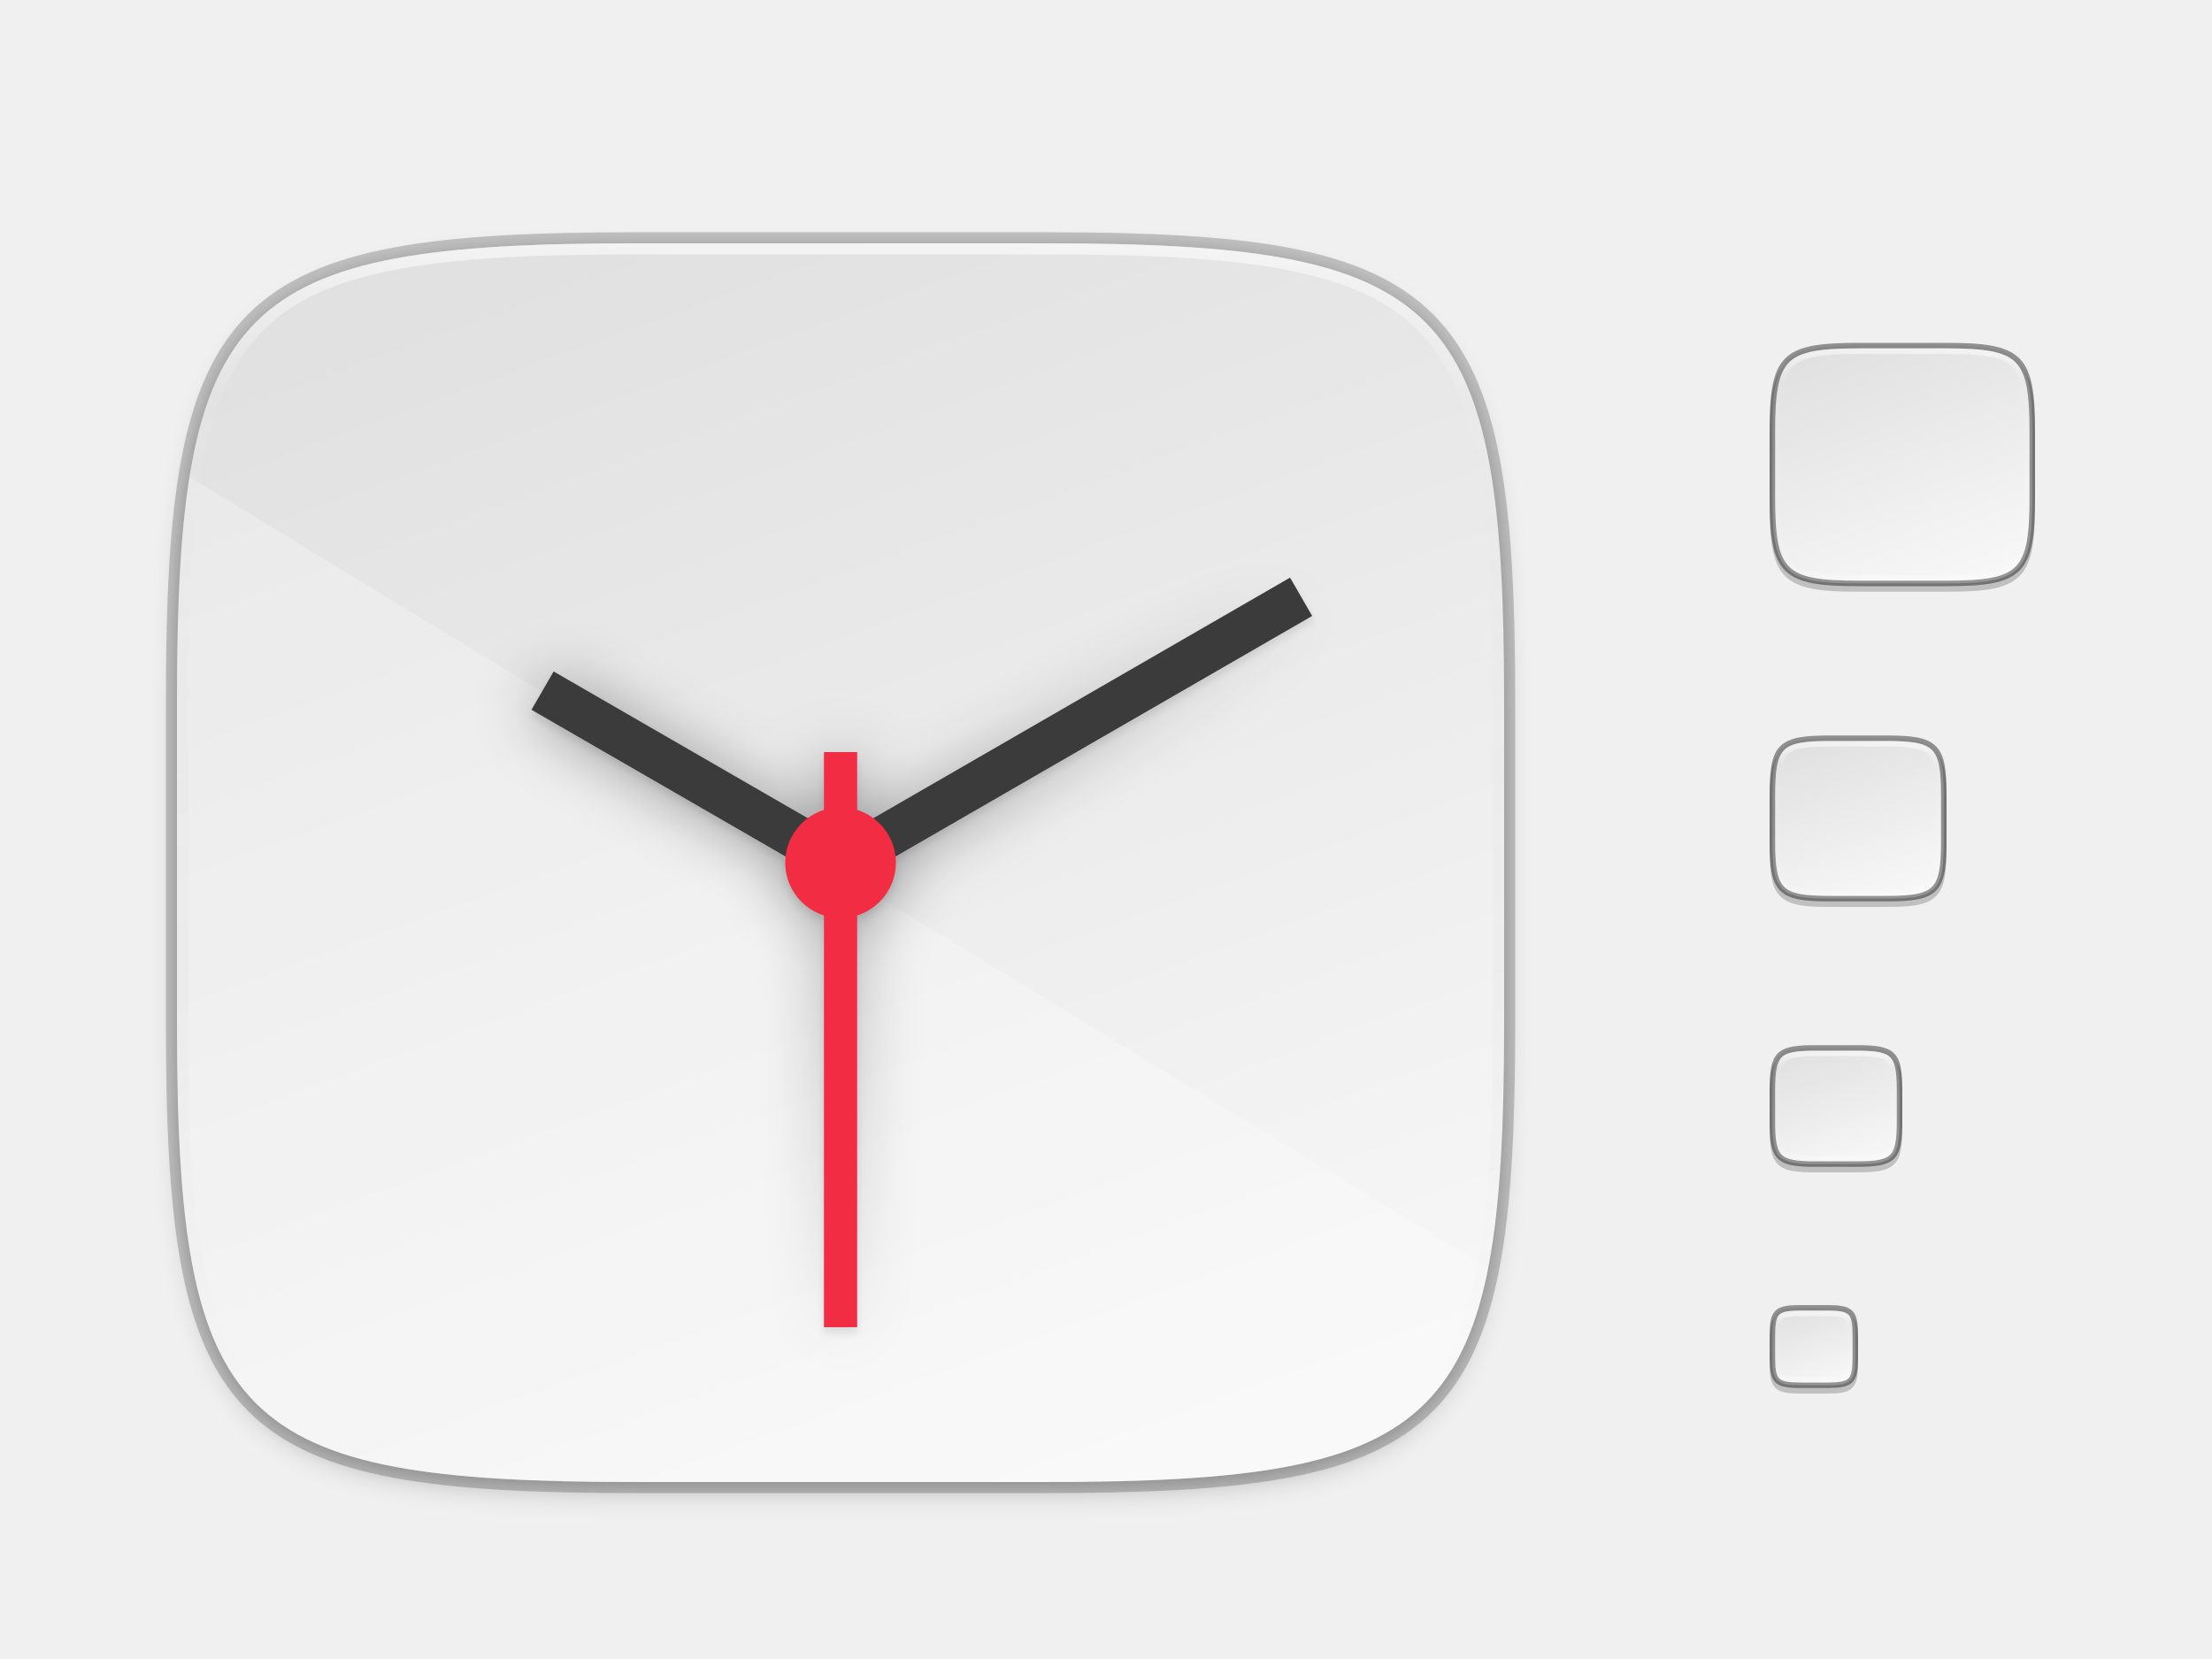
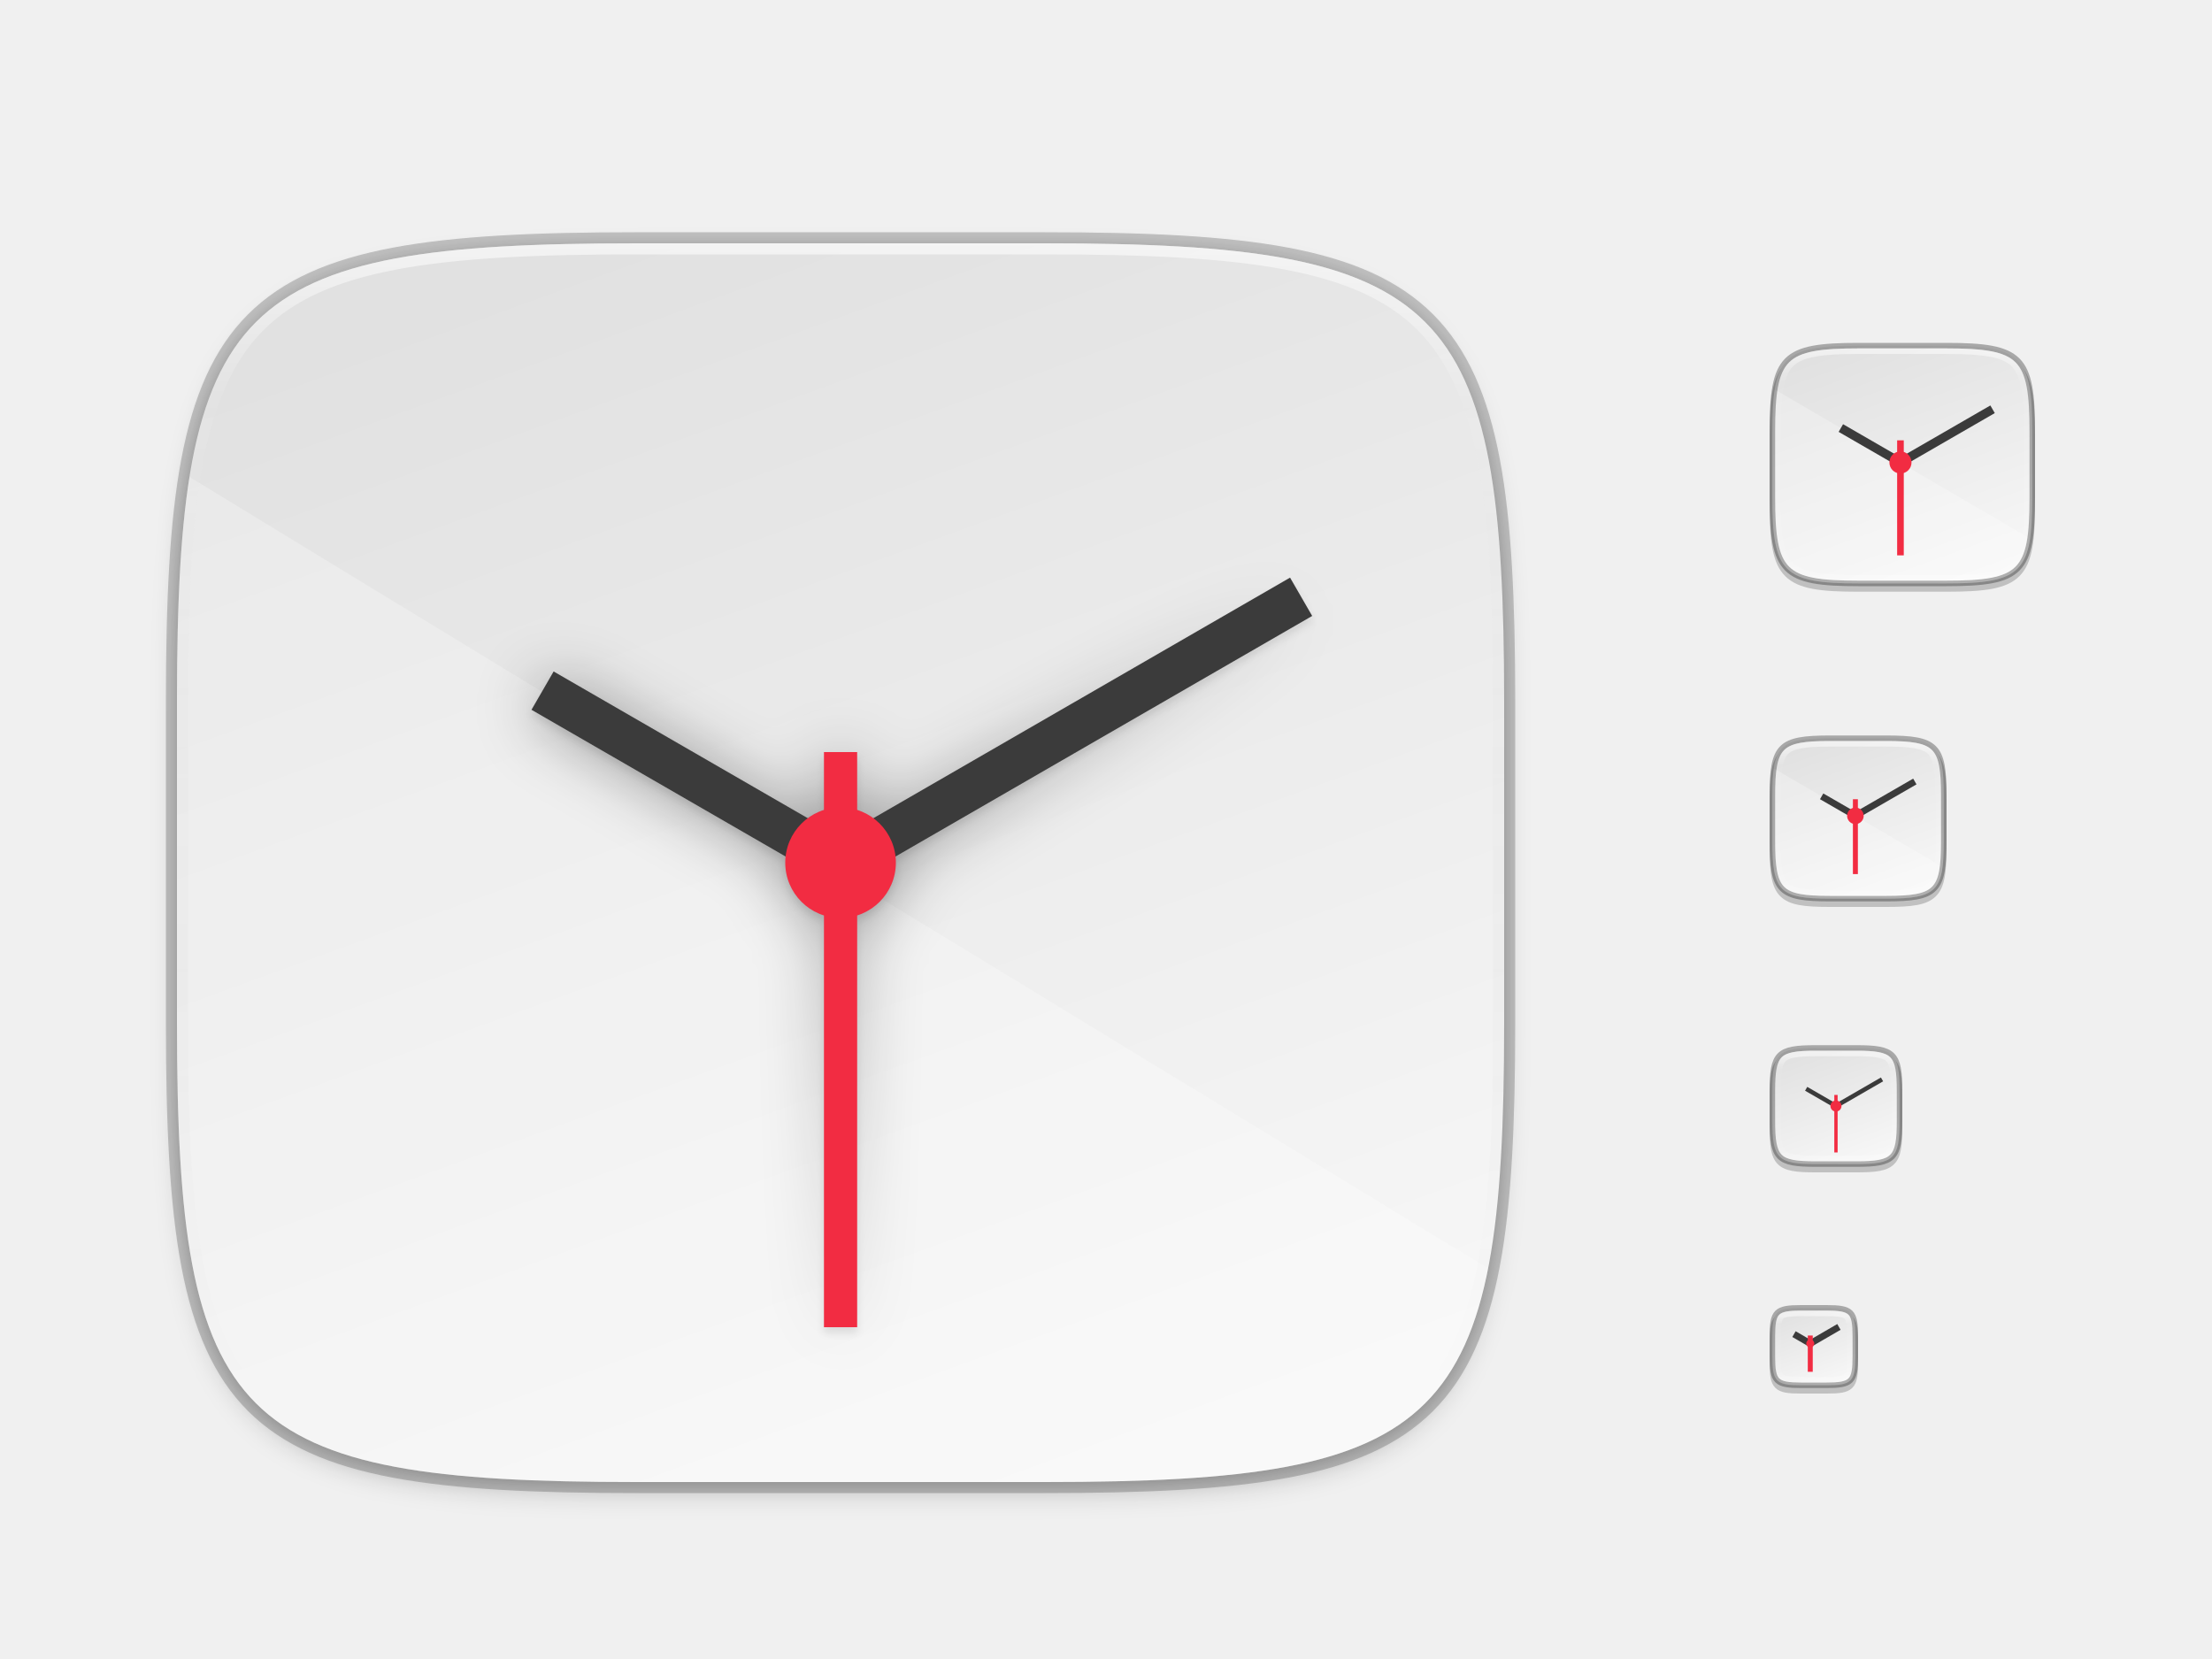
<svg xmlns="http://www.w3.org/2000/svg" xmlns:xlink="http://www.w3.org/1999/xlink" width="400" height="300" id="svg11300" version="1.0" style="display:inline;enable-background:new">
  <defs id="defs3">
    <linearGradient id="linearGradient927">
      <stop style="stop-color:#ffffff;stop-opacity:1;" offset="0" id="stop923" />
      <stop id="stop933" offset="0.125" style="stop-color:#ffffff;stop-opacity:0.098" />
      <stop id="stop931" offset="0.925" style="stop-color:#ffffff;stop-opacity:0.098" />
      <stop style="stop-color:#ffffff;stop-opacity:0.498" offset="1" id="stop925" />
    </linearGradient>
    <clipPath clipPathUnits="userSpaceOnUse" id="clipPath9430">
      <path id="path9432" d="m 166.062,-196 h 179.875 C 491.235,-196 512,-175.287 512,-30.125 v 148.25 C 512,263.286 491.235,284 345.938,284 H 166.062 C 20.765,284 0,263.286 0,118.125 V -30.125 C 0,-175.287 20.765,-196 166.062,-196 Z" style="color:#000000;display:inline;overflow:visible;visibility:visible;fill:#ffffff;fill-opacity:1;fill-rule:nonzero;stroke:none;stroke-width:1;marker:none;enable-background:new" />
    </clipPath>
    <linearGradient xlink:href="#linearGradient927" id="linearGradient929" x1="168" y1="239" x2="168" y2="279" gradientUnits="userSpaceOnUse" gradientTransform="matrix(-1,0,0,1,512,-175)" />
    <linearGradient xlink:href="#linearGradient927" id="linearGradient965" x1="112" y1="255" x2="112" y2="281" gradientUnits="userSpaceOnUse" gradientTransform="matrix(-1,0,0,1,448,-120)" />
    <linearGradient xlink:href="#linearGradient927" id="linearGradient1006" x1="64" y1="263" x2="64" y2="281" gradientUnits="userSpaceOnUse" gradientTransform="matrix(-1,0,0,1,396,-72)" />
    <linearGradient xlink:href="#linearGradient927" id="linearGradient1045" x1="760" y1="254" x2="760" y2="265" gradientUnits="userSpaceOnUse" gradientTransform="translate(-432,-16)" />
    <clipPath clipPathUnits="userSpaceOnUse" id="clipPath1082">
      <path id="path1084" d="M 361.938,-212 C 507.235,-212 528,-191.287 528,-46.125 V 70.125 C 528,215.286 507.235,236 361.938,236 H 214.062 C 68.765,236 48,215.286 48,70.125 V -46.125 C 48,-191.287 68.765,-212 214.062,-212 Z" style="display:inline;opacity:1;fill:#8c59d9;fill-opacity:1;stroke:none;stroke-width:2;stroke-linecap:round;stroke-linejoin:round;stroke-miterlimit:4;stroke-dasharray:none;stroke-dashoffset:0;stroke-opacity:1;enable-background:new" />
    </clipPath>
    <filter style="color-interpolation-filters:sRGB" id="filter4569" x="-0.012" width="1.023" y="-0.012" height="1.025">
      <feGaussianBlur stdDeviation="1.16" id="feGaussianBlur4571" />
    </filter>
    <linearGradient id="linearGradient4239">
      <stop id="stop4241" offset="0" style="stop-color:#e1e1e1;stop-opacity:1" />
      <stop id="stop4243" offset="1" style="stop-color:#f7f7f7;stop-opacity:1" />
    </linearGradient>
    <filter style="color-interpolation-filters:sRGB" id="filter4278" x="-0.012" width="1.024" y="-0.012" height="1.024">
      <feGaussianBlur stdDeviation="1.384" id="feGaussianBlur4280" />
    </filter>
    <linearGradient xlink:href="#linearGradient4292" id="linearGradient4290" x1="226.84" y1="429.516" x2="406.448" y2="146.703" gradientUnits="userSpaceOnUse" />
    <linearGradient id="linearGradient4292">
      <stop id="stop4294" offset="0" style="stop-color:#000000;stop-opacity:0" />
      <stop style="stop-color:#000000;stop-opacity:1" offset="0.496" id="stop4296" />
      <stop id="stop4298" offset="1" style="stop-color:#000000;stop-opacity:0" />
    </linearGradient>
    <filter style="color-interpolation-filters:sRGB" id="filter4300" x="-0.094" width="1.188" y="-0.098" height="1.196">
      <feGaussianBlur stdDeviation="11.069" id="feGaussianBlur4302" />
    </filter>
    <linearGradient xlink:href="#linearGradient4239" id="linearGradient938" x1="32" y1="156" x2="272" y2="156" gradientUnits="userSpaceOnUse" gradientTransform="rotate(70,152,156)" />
    <linearGradient xlink:href="#linearGradient4239" id="linearGradient940" x1="320.5" y1="84" x2="367.5" y2="84" gradientUnits="userSpaceOnUse" gradientTransform="rotate(70,344,84)" />
    <linearGradient xlink:href="#linearGradient4239" id="linearGradient942" x1="320.5" y1="148" x2="351.5" y2="148" gradientUnits="userSpaceOnUse" gradientTransform="rotate(70,336,148)" />
    <linearGradient xlink:href="#linearGradient4239" id="linearGradient944" x1="320.5" y1="243.5" x2="335.5" y2="243.5" gradientUnits="userSpaceOnUse" gradientTransform="rotate(70,328,243.5)" />
    <linearGradient xlink:href="#linearGradient4239" id="linearGradient946" x1="320.5" y1="200" x2="343.5" y2="200" gradientUnits="userSpaceOnUse" gradientTransform="rotate(70,332,200.0001)" />
    <linearGradient gradientTransform="translate(-2e-6,-2e-6)" xlink:href="#linearGradient1013" id="linearGradient1108" x1="296" y1="-212" x2="296" y2="202.4" gradientUnits="userSpaceOnUse" />
    <linearGradient id="linearGradient1013">
      <stop id="stop1005" offset="0" style="stop-color:#ffffff;stop-opacity:1;" />
      <stop style="stop-color:#ffffff;stop-opacity:0.098" offset="0.135" id="stop1007" />
      <stop style="stop-color:#000000;stop-opacity:0" offset="1" id="stop1009" />
    </linearGradient>
    <clipPath clipPathUnits="userSpaceOnUse" id="clipPath1082-3">
      <path id="path1084-6" d="M 361.938,-212 C 507.235,-212 528,-191.287 528,-46.125 V 70.125 C 528,215.286 507.235,236 361.938,236 H 214.062 C 68.765,236 48,215.286 48,70.125 V -46.125 C 48,-191.287 68.765,-212 214.062,-212 Z" style="display:inline;opacity:1;fill:#8c59d9;fill-opacity:1;stroke:none;stroke-width:2;stroke-linecap:round;stroke-linejoin:round;stroke-miterlimit:4;stroke-dasharray:none;stroke-dashoffset:0;stroke-opacity:1;enable-background:new" />
    </clipPath>
    <filter style="color-interpolation-filters:sRGB" id="filter920" x="-0.023" width="1.046" y="-0.025" height="1.05">
      <feGaussianBlur stdDeviation="2.32" id="feGaussianBlur922" />
    </filter>
  </defs>
  <g style="display:inline" id="layer1">
    <g style="display:none" id="layer7">
      <text y="-8.255" xml:space="preserve" x="19.007" style="font-style:normal;font-variant:normal;font-weight:normal;font-stretch:normal;line-height:0%;font-family:'DejaVu Sans';-inkscape-font-specification:'DejaVu Sans';display:inline;fill:#000000;fill-opacity:1;stroke:none;enable-background:new" id="context">
        <tspan style="font-style:normal;font-variant:normal;font-weight:normal;font-stretch:normal;font-size:18px;line-height:1.25;font-family:'DejaVu Sans';-inkscape-font-specification:'DejaVu Sans'" y="-8.255" x="19.007" id="tspan3933">categories</tspan>
      </text>
      <text y="-8.255" xml:space="preserve" x="146.488" style="font-style:normal;font-variant:normal;font-weight:bold;font-stretch:normal;line-height:0%;font-family:'DejaVu Sans';-inkscape-font-specification:'DejaVu Sans Bold';text-align:start;writing-mode:lr-tb;text-anchor:start;display:inline;fill:#000000;fill-opacity:1;stroke:none;enable-background:new" id="icon-name">
        <tspan style="font-style:normal;font-variant:normal;font-weight:bold;font-stretch:normal;font-size:18px;line-height:1.25;font-family:'DejaVu Sans';-inkscape-font-specification:'DejaVu Sans Bold'" y="-8.255" x="146.488" id="tspan3937">preferences-system-time</tspan>
      </text>
      <rect style="display:inline;overflow:visible;visibility:visible;fill:#cdcdcd;fill-opacity:1;fill-rule:nonzero;stroke:none;stroke-width:2;marker:none;enable-background:accumulate" id="rect16x16" width="16" height="16" x="320" y="236" />
      <rect style="display:inline;overflow:visible;visibility:visible;fill:#cdcdcd;fill-opacity:1;fill-rule:nonzero;stroke:none;stroke-width:2;marker:none;enable-background:accumulate" id="rect24x24" width="24" height="24" x="320" y="188" />
      <rect style="display:inline;overflow:visible;visibility:visible;fill:#cdcdcd;fill-opacity:1;fill-rule:nonzero;stroke:none;stroke-width:2;marker:none;enable-background:accumulate" id="rect32x32" width="32" height="32" x="320" y="132" />
      <rect y="60" x="320" height="48" width="48" id="rect48x48" style="display:inline;overflow:visible;visibility:visible;fill:#cdcdcd;fill-opacity:1;fill-rule:nonzero;stroke:none;stroke-width:2;marker:none;enable-background:accumulate" />
      <rect style="display:inline;overflow:visible;visibility:visible;fill:#cdcdcd;fill-opacity:1;fill-rule:nonzero;stroke:none;stroke-width:2;marker:none;enable-background:accumulate" id="rect3951" width="256" height="256" x="24" y="28" />
    </g>
    <g id="layer4" style="display:inline">
      <path id="path4558" d="m 188.969,44 c 72.649,0 83.031,10.357 83.031,82.938 v 58.125 c 0,72.581 -10.383,82.938 -83.031,82.938 h -73.938 C 42.383,268 32,257.643 32,185.062 v -58.125 c 0,-72.581 10.383,-82.938 83.031,-82.938 z" style="display:inline;opacity:0.2;fill:#000000;fill-opacity:1;stroke:#000000;stroke-width:4;stroke-linecap:round;stroke-linejoin:round;stroke-miterlimit:4;stroke-dasharray:none;stroke-dashoffset:0;stroke-opacity:1;enable-background:new" />
      <path style="color:#000000;font-style:normal;font-variant:normal;font-weight:normal;font-stretch:normal;font-size:medium;line-height:normal;font-family:sans-serif;font-variant-ligatures:normal;font-variant-position:normal;font-variant-caps:normal;font-variant-numeric:normal;font-variant-alternates:normal;font-feature-settings:normal;text-indent:0;text-align:start;text-decoration:none;text-decoration-line:none;text-decoration-style:solid;text-decoration-color:#000000;letter-spacing:normal;word-spacing:normal;text-transform:none;writing-mode:lr-tb;direction:ltr;text-orientation:mixed;dominant-baseline:auto;baseline-shift:baseline;text-anchor:start;white-space:normal;shape-padding:0;clip-rule:nonzero;display:inline;overflow:visible;visibility:visible;opacity:0.2;isolation:auto;mix-blend-mode:normal;color-interpolation:sRGB;color-interpolation-filters:linearRGB;solid-color:#000000;solid-opacity:1;vector-effect:none;fill:#000000;fill-opacity:1;fill-rule:nonzero;stroke:none;stroke-width:1;stroke-linecap:round;stroke-linejoin:round;stroke-miterlimit:4;stroke-dasharray:none;stroke-dashoffset:0;stroke-opacity:1;color-rendering:auto;image-rendering:auto;shape-rendering:auto;text-rendering:auto;enable-background:accumulate" d="m 351.932,63 c 6.835,0 10.873,0.449 13.246,2.818 C 367.551,68.188 368,72.222 368,79.051 v 11.898 c 0,6.828 -0.449,10.863 -2.822,13.232 C 362.805,106.551 358.766,107 351.932,107 h -15.863 c -6.835,0 -10.873,-0.449 -13.246,-2.818 C 320.449,101.812 320,97.777 320,90.949 V 79.051 c 0,-6.828 0.449,-10.863 2.822,-13.232 C 325.195,63.449 329.234,63 336.068,63 Z" id="path907" />
      <path style="color:#000000;font-style:normal;font-variant:normal;font-weight:normal;font-stretch:normal;font-size:medium;line-height:normal;font-family:sans-serif;font-variant-ligatures:normal;font-variant-position:normal;font-variant-caps:normal;font-variant-numeric:normal;font-variant-alternates:normal;font-feature-settings:normal;text-indent:0;text-align:start;text-decoration:none;text-decoration-line:none;text-decoration-style:solid;text-decoration-color:#000000;letter-spacing:normal;word-spacing:normal;text-transform:none;writing-mode:lr-tb;direction:ltr;text-orientation:mixed;dominant-baseline:auto;baseline-shift:baseline;text-anchor:start;white-space:normal;shape-padding:0;clip-rule:nonzero;display:inline;overflow:visible;visibility:visible;opacity:0.2;isolation:auto;mix-blend-mode:normal;color-interpolation:sRGB;color-interpolation-filters:linearRGB;solid-color:#000000;solid-opacity:1;vector-effect:none;fill:#000000;fill-opacity:1;fill-rule:nonzero;stroke:none;stroke-width:1;stroke-linecap:round;stroke-linejoin:round;stroke-miterlimit:4;stroke-dasharray:none;stroke-dashoffset:0;stroke-opacity:1;color-rendering:auto;image-rendering:auto;shape-rendering:auto;text-rendering:auto;enable-background:new" d="m 341.121,134 c 4.564,0 7.304,0.287 8.947,1.928 1.643,1.641 1.932,4.379 1.932,8.939 v 8.266 c 0,4.56 -0.289,7.299 -1.932,8.939 C 348.425,163.713 345.685,164 341.121,164 h -10.242 c -4.564,0 -7.304,-0.287 -8.947,-1.928 C 320.289,160.431 320,157.693 320,153.133 v -8.266 c 0,-4.56 0.289,-7.299 1.932,-8.939 C 323.575,134.287 326.315,134 330.879,134 Z" id="path1011" />
      <path style="color:#000000;font-style:normal;font-variant:normal;font-weight:normal;font-stretch:normal;font-size:medium;line-height:normal;font-family:sans-serif;font-variant-ligatures:normal;font-variant-position:normal;font-variant-caps:normal;font-variant-numeric:normal;font-variant-alternates:normal;font-feature-settings:normal;text-indent:0;text-align:start;text-decoration:none;text-decoration-line:none;text-decoration-style:solid;text-decoration-color:#000000;letter-spacing:normal;word-spacing:normal;text-transform:none;writing-mode:lr-tb;direction:ltr;text-orientation:mixed;dominant-baseline:auto;baseline-shift:baseline;text-anchor:start;white-space:normal;shape-padding:0;clip-rule:nonzero;display:inline;overflow:visible;visibility:visible;opacity:0.2;isolation:auto;mix-blend-mode:normal;color-interpolation:sRGB;color-interpolation-filters:linearRGB;solid-color:#000000;solid-opacity:1;vector-effect:none;fill:#000000;fill-opacity:1;fill-rule:nonzero;stroke:none;stroke-width:1;stroke-linecap:round;stroke-linejoin:round;stroke-miterlimit:4;stroke-dasharray:none;stroke-dashoffset:0;stroke-opacity:1;color-rendering:auto;image-rendering:auto;shape-rendering:auto;text-rendering:auto;enable-background:new" d="m 335.715,190 c 3.429,1e-5 5.523,0.206 6.801,1.482 1.278,1.277 1.484,3.367 1.484,6.793 v 5.449 c 0,3.426 -0.206,5.516 -1.484,6.793 C 341.237,211.794 339.144,212 335.715,212 h -7.43 c -3.429,0 -5.523,-0.206 -6.801,-1.482 C 320.206,209.241 320,207.151 320,203.725 v -5.449 c 0,-3.426 0.206,-5.516 1.484,-6.793 1.278,-1.277 3.372,-1.482 6.801,-1.482 z" id="path1013" />
      <path style="color:#000000;font-style:normal;font-variant:normal;font-weight:normal;font-stretch:normal;font-size:medium;line-height:normal;font-family:sans-serif;font-variant-ligatures:normal;font-variant-position:normal;font-variant-caps:normal;font-variant-numeric:normal;font-variant-alternates:normal;font-feature-settings:normal;text-indent:0;text-align:start;text-decoration:none;text-decoration-line:none;text-decoration-style:solid;text-decoration-color:#000000;letter-spacing:normal;word-spacing:normal;text-transform:none;writing-mode:lr-tb;direction:ltr;text-orientation:mixed;dominant-baseline:auto;baseline-shift:baseline;text-anchor:start;white-space:normal;shape-padding:0;clip-rule:nonzero;display:inline;overflow:visible;visibility:visible;opacity:0.2;isolation:auto;mix-blend-mode:normal;color-interpolation:sRGB;color-interpolation-filters:linearRGB;solid-color:#000000;solid-opacity:1;vector-effect:none;fill:#000000;fill-opacity:1;fill-rule:nonzero;stroke:none;stroke-width:1;stroke-linecap:round;stroke-linejoin:round;stroke-miterlimit:4;stroke-dasharray:none;stroke-dashoffset:0;stroke-opacity:1;color-rendering:auto;image-rendering:auto;shape-rendering:auto;text-rendering:auto;enable-background:new" d="m 325.689,237 c -2.294,0 -3.737,0.125 -4.65,1.037 C 320.126,238.949 320,240.392 320,242.684 v 3.633 c 0,2.292 0.126,3.734 1.039,4.646 0.913,0.912 2.356,1.037 4.65,1.037 h 4.621 c 2.294,0 3.737,-0.125 4.65,-1.037 0.913,-0.912 1.039,-2.354 1.039,-4.646 v -3.633 c 0,-2.292 -0.126,-3.734 -1.039,-4.646 C 334.048,237.125 332.605,237 330.311,237 Z" id="path1050" />
      <path id="path4567" d="m 188.969,44 c 72.649,0 83.031,10.357 83.031,82.938 v 58.125 c 0,72.581 -10.383,82.938 -83.031,82.938 h -73.938 C 42.383,268 32,257.643 32,185.062 v -58.125 c 0,-72.581 10.383,-82.938 83.031,-82.938 z" style="display:inline;opacity:0.1;fill:#000000;fill-opacity:1;stroke:none;stroke-width:2;stroke-linecap:round;stroke-linejoin:round;stroke-miterlimit:4;stroke-dasharray:none;stroke-dashoffset:0;stroke-opacity:1;filter:url(#filter4569);enable-background:new" />
-       <path style="display:inline;opacity:0.2;fill:#000000;fill-opacity:1;stroke:none;stroke-width:2;stroke-linecap:round;stroke-linejoin:round;stroke-miterlimit:4;stroke-dasharray:none;stroke-dashoffset:0;stroke-opacity:1;enable-background:new;filter:url(#filter920)" d="m 188.969,46 c 72.649,0 83.031,10.357 83.031,82.938 v 58.125 c 0,72.581 -10.383,82.938 -83.031,82.938 h -73.938 C 42.383,270 32,259.643 32,187.062 v -58.125 c 0,-72.581 10.383,-82.938 83.031,-82.938 z" id="path918" />
+       <path style="display:inline;opacity:0.2;fill:#000000;fill-opacity:1;stroke:none;stroke-width:2;stroke-linecap:round;stroke-linejoin:round;stroke-miterlimit:4;stroke-dasharray:none;stroke-dashoffset:0;stroke-opacity:1;filter:url(#filter920);enable-background:new" d="m 188.969,46 c 72.649,0 83.031,10.357 83.031,82.938 v 58.125 c 0,72.581 -10.383,82.938 -83.031,82.938 h -73.938 C 42.383,270 32,259.643 32,187.062 v -58.125 c 0,-72.581 10.383,-82.938 83.031,-82.938 z" id="path918" />
    </g>
    <g id="layer2" style="display:inline">
      <path style="opacity:1;fill:url(#linearGradient938);fill-opacity:1;stroke:none;stroke-width:2;stroke-linecap:round;stroke-linejoin:round;stroke-miterlimit:4;stroke-dasharray:none;stroke-dashoffset:0;stroke-opacity:1" d="m 188.969,44 c 72.649,4e-6 83.031,10.357 83.031,82.938 l 0,58.125 c 0,72.581 -10.383,82.937 -83.031,82.937 l -73.938,0 c -72.649,0 -83.031,-10.357 -83.031,-82.937 l 2e-6,-58.125 c 3e-6,-72.581 10.383,-82.937 83.031,-82.937 z" id="rect877" />
      <path id="path888" d="m 351.932,62.5 c 13.622,2e-6 15.568,1.942 15.568,15.551 l 0,11.898 C 367.5,103.558 365.553,105.5 351.932,105.5 l -15.863,0 c -13.622,0 -15.568,-1.942 -15.568,-15.551 l 0,-11.898 c 0,-13.609 1.947,-15.551 15.568,-15.551 z" style="opacity:1;fill:url(#linearGradient940);fill-opacity:1;stroke:none;stroke-width:2;stroke-linecap:round;stroke-linejoin:round;stroke-miterlimit:4;stroke-dasharray:none;stroke-dashoffset:0;stroke-opacity:1" />
      <path id="path942" d="m 341.121,133.5 c 9.081,-2e-5 10.379,1.295 10.379,10.367 l 0,8.266 c 0,9.073 -1.298,10.367 -10.379,10.367 l -10.242,-1e-5 c -9.081,0 -10.379,-1.295 -10.379,-10.367 l 2e-5,-8.266 c -1e-5,-9.073 1.298,-10.367 10.379,-10.367 z" style="opacity:1;fill:url(#linearGradient942);fill-opacity:1;stroke:none;stroke-width:2;stroke-linecap:round;stroke-linejoin:round;stroke-miterlimit:4;stroke-dasharray:none;stroke-dashoffset:0;stroke-opacity:1" />
      <path style="opacity:1;fill:url(#linearGradient944);fill-opacity:1;stroke:none;stroke-width:2;stroke-linecap:round;stroke-linejoin:round;stroke-miterlimit:4;stroke-dasharray:none;stroke-dashoffset:0;stroke-opacity:1" d="m 330.311,236.5 c 4.541,1e-5 5.189,0.647 5.189,5.184 l 0,3.633 c 0,4.536 -0.649,5.184 -5.189,5.184 l -4.621,-1e-5 c -4.541,0 -5.189,-0.647 -5.189,-5.184 l -2e-5,-3.633 c 0,-4.536 0.649,-5.184 5.189,-5.184 z" id="path946" />
      <path style="opacity:1;fill:url(#linearGradient946);fill-opacity:1;stroke:none;stroke-width:2;stroke-linecap:round;stroke-linejoin:round;stroke-miterlimit:4;stroke-dasharray:none;stroke-dashoffset:0;stroke-opacity:1" d="m 335.716,189.5 c 6.811,10e-6 7.784,0.971 7.784,7.775 l 0,5.449 c 0,6.804 -0.973,7.775 -7.784,7.775 l -7.432,1e-5 c -6.811,0 -7.784,-0.971 -7.784,-7.775 l 10e-6,-5.449 c -10e-6,-6.804 0.973,-7.775 7.784,-7.775 z" id="path948" />
      <path style="opacity:0.25;fill:#ffffff;fill-opacity:1;stroke:none;stroke-width:2;stroke-linecap:round;stroke-linejoin:round;stroke-miterlimit:4;stroke-dasharray:none;stroke-dashoffset:0;stroke-opacity:1" d="M 34.273 86.26 C 32.56 96.98 32 110.309 32 126.938 L 32 185.062 C 32 257.643 42.383 268 115.031 268 L 188.969 268 C 243.057 268 262.621 262.238 269.092 229.352 L 34.273 86.26 z " id="path958" />
+       <path style="opacity:0.25;fill:#ffffff;fill-opacity:1;stroke:none;stroke-width:2;stroke-linecap:round;stroke-linejoin:round;stroke-miterlimit:4;stroke-dasharray:none;stroke-dashoffset:0;stroke-opacity:1" d="M 320.936 70.436 C 320.613 72.447 320.5 74.93 320.5 78.051 L 320.5 89.949 C 320.5 103.558 322.447 105.5 336.068 105.5 L 351.932 105.5 C 362.532 105.5 366.049 104.297 367.094 97.361 L 320.936 70.436 z " id="path964" />
+       <path style="opacity:0.25;fill:#ffffff;fill-opacity:1;stroke:none;stroke-width:2;stroke-linecap:round;stroke-linejoin:round;stroke-miterlimit:4;stroke-dasharray:none;stroke-dashoffset:0;stroke-opacity:1" d="M 320.766 138.955 C 320.571 140.268 320.5 141.87 320.5 143.867 L 320.5 152.133 C 320.5 161.205 321.798 162.5 330.879 162.5 L 341.121 162.5 C 348.35 162.5 350.641 161.665 351.277 156.754 L 320.766 138.955 z " id="path975" />
    </g>
    <g id="layer6" style="display:inline">
-       <path style="display:inline;enable-background:accumulate;color:#000000;overflow:visible;visibility:visible;opacity:0.1;fill:#000000;fill-opacity:1;fill-rule:nonzero;stroke:none;stroke-width:1;marker:none;filter:url(#filter4278)" d="M 418.564,154.906 267.854,241.92 A 20,20 0 0 0 262,238.926 V 218 h -12 v 20.945 a 20,20 0 0 0 -5.854,2.975 l -91.924,-53.074 -8,13.857 91.912,53.066 A 20,20 0 0 0 236,258 20,20 0 0 0 250,277.074 V 426 h 12 V 277.055 A 20,20 0 0 0 276,258 a 20,20 0 0 0 -0.148,-2.223 l 150.713,-87.016 z" id="circle4261" transform="matrix(0.5,0,0,0.5,24,28)" />
-       <path id="path4282" d="M 418.564,154.906 267.854,241.92 A 20,20 0 0 0 262,238.926 V 218 h -12 v 20.945 a 20,20 0 0 0 -5.854,2.975 l -91.924,-53.074 -8,13.857 91.912,53.066 A 20,20 0 0 0 236,258 20,20 0 0 0 250,277.074 V 426 h 12 V 277.055 A 20,20 0 0 0 276,258 a 20,20 0 0 0 -0.148,-2.223 l 150.713,-87.016 z" style="display:inline;enable-background:accumulate;color:#000000;overflow:visible;visibility:visible;opacity:0.4;fill:url(#linearGradient4290);fill-opacity:1;fill-rule:nonzero;stroke:none;stroke-width:1;marker:none;filter:url(#filter4300)" transform="matrix(0.5,0,0,0.5,24,28)" />
-       <circle r="3.146" cy="156.318" cx="152" id="circle4527" style="display:inline;enable-background:accumulate;color:#000000;overflow:visible;visibility:visible;fill:#cccccc;fill-opacity:1;fill-rule:nonzero;stroke:none;stroke-width:0.5;marker:none" />
-       <path style="color:#000000;display:inline;overflow:visible;visibility:visible;opacity:1;fill:none;fill-opacity:1;fill-rule:nonzero;stroke:#3b3b3b;stroke-width:8;stroke-linecap:butt;stroke-linejoin:miter;stroke-miterlimit:4;stroke-dasharray:none;stroke-dashoffset:0;stroke-opacity:1;marker:none;enable-background:accumulate" d="M 98.111,124.887 152,156 235.283,107.917" id="path4219" />
-       <circle style="display:inline;enable-background:accumulate;color:#000000;overflow:visible;visibility:visible;opacity:1;fill:#f22c42;fill-opacity:1;fill-rule:nonzero;stroke:none;stroke-width:8;stroke-linecap:butt;stroke-linejoin:miter;stroke-miterlimit:4;stroke-dasharray:none;stroke-dashoffset:0;stroke-opacity:1;marker:none" id="path4221" cx="152" cy="156" r="10" />
-       <path style="display:inline;enable-background:accumulate;color:#000000;overflow:visible;visibility:visible;opacity:1;fill:none;fill-opacity:1;fill-rule:nonzero;stroke:#f22c42;stroke-width:6;stroke-linecap:butt;stroke-linejoin:miter;stroke-miterlimit:4;stroke-dasharray:none;stroke-dashoffset:0;stroke-opacity:1;marker:none" d="M 152,136 V 240" id="path4223" />
+       <g id="g905">
+         <path transform="matrix(0.5,0,0,0.5,24,28)" id="circle4261" d="M 418.564,154.906 267.854,241.92 A 20,20 0 0 0 262,238.926 V 218 h -12 v 20.945 a 20,20 0 0 0 -5.854,2.975 l -91.924,-53.074 -8,13.857 91.912,53.066 A 20,20 0 0 0 236,258 20,20 0 0 0 250,277.074 V 426 h 12 V 277.055 A 20,20 0 0 0 276,258 a 20,20 0 0 0 -0.148,-2.223 l 150.713,-87.016 z" style="display:inline;enable-background:accumulate;color:#000000;overflow:visible;visibility:visible;opacity:0.1;fill:#000000;fill-opacity:1;fill-rule:nonzero;stroke:none;stroke-width:1;marker:none;filter:url(#filter4278)" />
+         <path transform="matrix(0.5,0,0,0.5,24,28)" style="display:inline;enable-background:accumulate;color:#000000;overflow:visible;visibility:visible;opacity:0.4;fill:url(#linearGradient4290);fill-opacity:1;fill-rule:nonzero;stroke:none;stroke-width:1;marker:none;filter:url(#filter4300)" d="M 418.564,154.906 267.854,241.92 A 20,20 0 0 0 262,238.926 V 218 h -12 v 20.945 a 20,20 0 0 0 -5.854,2.975 l -91.924,-53.074 -8,13.857 91.912,53.066 A 20,20 0 0 0 236,258 20,20 0 0 0 250,277.074 V 426 h 12 V 277.055 A 20,20 0 0 0 276,258 a 20,20 0 0 0 -0.148,-2.223 l 150.713,-87.016 z" id="path4282" />
+         <circle style="display:inline;enable-background:accumulate;color:#000000;overflow:visible;visibility:visible;fill:#cccccc;fill-opacity:1;fill-rule:nonzero;stroke:none;stroke-width:0.5;marker:none" id="circle4527" cx="152" cy="156.318" r="3.146" />
+         <path id="path4219" d="M 98.111,124.887 152,156 235.283,107.917" style="color:#000000;display:inline;overflow:visible;visibility:visible;opacity:1;fill:none;fill-opacity:1;fill-rule:nonzero;stroke:#3b3b3b;stroke-width:8;stroke-linecap:butt;stroke-linejoin:miter;stroke-miterlimit:4;stroke-dasharray:none;stroke-dashoffset:0;stroke-opacity:1;marker:none;enable-background:accumulate" />
+         <circle r="10" cy="156" cx="152" id="path4221" style="display:inline;enable-background:accumulate;color:#000000;overflow:visible;visibility:visible;opacity:1;fill:#f22c42;fill-opacity:1;fill-rule:nonzero;stroke:none;stroke-width:8;stroke-linecap:butt;stroke-linejoin:miter;stroke-miterlimit:4;stroke-dasharray:none;stroke-dashoffset:0;stroke-opacity:1;marker:none" />
+         <path id="path4223" d="M 152,136 V 240" style="display:inline;enable-background:accumulate;color:#000000;overflow:visible;visibility:visible;opacity:1;fill:none;fill-opacity:1;fill-rule:nonzero;stroke:#f22c42;stroke-width:6;stroke-linecap:butt;stroke-linejoin:miter;stroke-miterlimit:4;stroke-dasharray:none;stroke-dashoffset:0;stroke-opacity:1;marker:none" />
+       </g>
+       <g id="g936" transform="translate(1)">
+         <path style="color:#000000;display:inline;overflow:visible;visibility:visible;opacity:1;fill:none;fill-opacity:1;fill-rule:nonzero;stroke:#3b3b3b;stroke-width:1.6;stroke-linecap:butt;stroke-linejoin:miter;stroke-miterlimit:4;stroke-dasharray:none;stroke-dashoffset:0;stroke-opacity:1;marker:none;enable-background:accumulate" d="m 331.885,77.403 10.778,6.223 16.657,-9.617" id="path914" />
+         <circle style="color:#000000;display:inline;overflow:visible;visibility:visible;opacity:1;fill:#f22c42;fill-opacity:1;fill-rule:nonzero;stroke:none;stroke-width:1.6;stroke-linecap:butt;stroke-linejoin:miter;stroke-miterlimit:4;stroke-dasharray:none;stroke-dashoffset:0;stroke-opacity:1;marker:none;enable-background:accumulate" id="circle916" cx="342.663" cy="83.626" r="2" />
+         <path style="color:#000000;display:inline;overflow:visible;visibility:visible;opacity:1;fill:none;fill-opacity:1;fill-rule:nonzero;stroke:#f22c42;stroke-width:1.2;stroke-linecap:butt;stroke-linejoin:miter;stroke-miterlimit:4;stroke-dasharray:none;stroke-dashoffset:0;stroke-opacity:1;marker:none;enable-background:accumulate" d="m 342.663,79.626 v 20.8" id="path919" />
+       </g>
+       <g id="g945" transform="matrix(0.5,0,0,0.5,160.6685,158.187)">
+         <path id="path938" d="m 331.885,77.403 10.778,6.223 16.657,-9.617" style="color:#000000;display:inline;overflow:visible;visibility:visible;opacity:1;fill:none;fill-opacity:1;fill-rule:nonzero;stroke:#3b3b3b;stroke-width:1.6;stroke-linecap:butt;stroke-linejoin:miter;stroke-miterlimit:4;stroke-dasharray:none;stroke-dashoffset:0;stroke-opacity:1;marker:none;enable-background:accumulate" />
+         <circle r="2" cy="83.626" cx="342.663" id="circle940" style="color:#000000;display:inline;overflow:visible;visibility:visible;opacity:1;fill:#f22c42;fill-opacity:1;fill-rule:nonzero;stroke:none;stroke-width:1.6;stroke-linecap:butt;stroke-linejoin:miter;stroke-miterlimit:4;stroke-dasharray:none;stroke-dashoffset:0;stroke-opacity:1;marker:none;enable-background:accumulate" />
+         <path id="path943" d="m 342.663,79.626 v 20.8" style="color:#000000;display:inline;overflow:visible;visibility:visible;opacity:1;fill:none;fill-opacity:1;fill-rule:nonzero;stroke:#f22c42;stroke-width:1.2;stroke-linecap:butt;stroke-linejoin:miter;stroke-miterlimit:4;stroke-dasharray:none;stroke-dashoffset:0;stroke-opacity:1;marker:none;enable-background:accumulate" />
+       </g>
+       <g transform="matrix(0.75,0,0,0.75,78.51688,84.80553)" id="g953">
+         <path style="color:#000000;display:inline;overflow:visible;visibility:visible;opacity:1;fill:none;fill-opacity:1;fill-rule:nonzero;stroke:#3b3b3b;stroke-width:1.6;stroke-linecap:butt;stroke-linejoin:miter;stroke-miterlimit:4;stroke-dasharray:none;stroke-dashoffset:0;stroke-opacity:1;marker:none;enable-background:accumulate" d="m 334.525,78.927 8.138,4.699 14.332,-8.275" id="path947" />
+         <circle style="color:#000000;display:inline;overflow:visible;visibility:visible;opacity:1;fill:#f22c42;fill-opacity:1;fill-rule:nonzero;stroke:none;stroke-width:1.6;stroke-linecap:butt;stroke-linejoin:miter;stroke-miterlimit:4;stroke-dasharray:none;stroke-dashoffset:0;stroke-opacity:1;marker:none;enable-background:accumulate" id="circle949" cx="342.663" cy="83.626" r="2" />
+         <path style="color:#000000;display:inline;overflow:visible;visibility:visible;opacity:1;fill:none;fill-opacity:1;fill-rule:nonzero;stroke:#f22c42;stroke-width:1.2;stroke-linecap:butt;stroke-linejoin:miter;stroke-miterlimit:4;stroke-dasharray:none;stroke-dashoffset:0;stroke-opacity:1;marker:none;enable-background:accumulate" d="m 342.663,79.626 v 18.05" id="path951" />
+       </g>
+       <g id="g962" transform="matrix(0.3616492,0,0,0.3633623,203.4299,212.5707)" style="stroke-width:2.069">
+         <path id="path956" d="m 334.525,78.927 8.138,4.699 14.332,-8.275" style="color:#000000;display:inline;overflow:visible;visibility:visible;opacity:1;fill:none;fill-opacity:1;fill-rule:nonzero;stroke:#3b3b3b;stroke-width:3.31;stroke-linecap:butt;stroke-linejoin:miter;stroke-miterlimit:4;stroke-dasharray:none;stroke-dashoffset:0;stroke-opacity:1;marker:none;enable-background:accumulate" />
+         <circle r="2" cy="83.626" cx="342.663" id="circle958" style="color:#000000;display:inline;overflow:visible;visibility:visible;opacity:1;fill:#f22c42;fill-opacity:1;fill-rule:nonzero;stroke:none;stroke-width:3.31;stroke-linecap:butt;stroke-linejoin:miter;stroke-miterlimit:4;stroke-dasharray:none;stroke-dashoffset:0;stroke-opacity:1;marker:none;enable-background:accumulate" />
+         <path id="path960" d="m 342.663,79.626 v 18.05" style="color:#000000;display:inline;overflow:visible;visibility:visible;opacity:1;fill:none;fill-opacity:1;fill-rule:nonzero;stroke:#f22c42;stroke-width:2.483;stroke-linecap:butt;stroke-linejoin:miter;stroke-miterlimit:4;stroke-dasharray:none;stroke-dashoffset:0;stroke-opacity:1;marker:none;enable-background:accumulate" />
+       </g>
    </g>
    <g id="layer5" style="display:inline">
-       <path style="display:inline;opacity:0.4;fill:none;fill-opacity:1;stroke:#000000;stroke-width:1;stroke-linecap:round;stroke-linejoin:round;stroke-miterlimit:4;stroke-dasharray:none;stroke-dashoffset:0;stroke-opacity:1;enable-background:new" d="m 341.121,133.5 c 9.081,0 10.379,1.295 10.379,10.367 v 8.266 c 0,9.073 -1.298,10.367 -10.379,10.367 H 330.879 C 321.798,162.5 320.5,161.205 320.5,152.133 v -8.266 c 0,-9.073 1.298,-10.367 10.379,-10.367 z" id="path950" />
-       <path style="display:inline;opacity:0.4;fill:none;fill-opacity:1;stroke:#000000;stroke-width:1;stroke-linecap:round;stroke-linejoin:round;stroke-miterlimit:4;stroke-dasharray:none;stroke-dashoffset:0;stroke-opacity:1;enable-background:new" d="M 351.932,62.5 C 365.553,62.5 367.5,64.442 367.5,78.051 V 89.949 C 367.5,103.558 365.553,105.5 351.932,105.5 H 336.068 C 322.447,105.5 320.5,103.558 320.5,89.949 V 78.051 C 320.5,64.442 322.447,62.5 336.068,62.5 Z" id="path892" />
-       <path id="path970" d="m 335.716,189.5 c 6.811,10e-6 7.784,0.971 7.784,7.775 v 5.449 c 0,6.804 -0.973,7.775 -7.784,7.775 h -7.432 c -6.811,0 -7.784,-0.971 -7.784,-7.775 v -5.449 c 0,-6.804 0.973,-7.775 7.784,-7.775 z" style="display:inline;opacity:0.4;fill:none;fill-opacity:1;stroke:#000000;stroke-width:1;stroke-linecap:round;stroke-linejoin:round;stroke-miterlimit:4;stroke-dasharray:none;stroke-dashoffset:0;stroke-opacity:1;enable-background:new" />
-       <path id="path1025" d="m 330.311,236.5 c 4.541,0 5.189,0.647 5.189,5.184 v 3.633 c 0,4.536 -0.649,5.184 -5.189,5.184 h -4.621 c -4.541,0 -5.189,-0.647 -5.189,-5.184 v -3.633 c 0,-4.536 0.649,-5.184 5.189,-5.184 z" style="display:inline;opacity:0.4;fill:none;fill-opacity:1;stroke:#000000;stroke-width:1;stroke-linecap:round;stroke-linejoin:round;stroke-miterlimit:4;stroke-dasharray:none;stroke-dashoffset:0;stroke-opacity:1;enable-background:new" />
+       <path style="display:inline;opacity:0.3;fill:none;fill-opacity:1;stroke:#000000;stroke-width:1;stroke-linecap:round;stroke-linejoin:round;stroke-miterlimit:4;stroke-dasharray:none;stroke-dashoffset:0;stroke-opacity:1;enable-background:new" d="m 341.121,133.5 c 9.081,0 10.379,1.295 10.379,10.367 v 8.266 c 0,9.073 -1.298,10.367 -10.379,10.367 H 330.879 C 321.798,162.5 320.5,161.205 320.5,152.133 v -8.266 c 0,-9.073 1.298,-10.367 10.379,-10.367 z" id="path950" />
+       <path style="display:inline;opacity:0.3;fill:none;fill-opacity:1;stroke:#000000;stroke-width:1;stroke-linecap:round;stroke-linejoin:round;stroke-miterlimit:4;stroke-dasharray:none;stroke-dashoffset:0;stroke-opacity:1;enable-background:new" d="M 351.932,62.5 C 365.553,62.5 367.5,64.442 367.5,78.051 V 89.949 C 367.5,103.558 365.553,105.5 351.932,105.5 H 336.068 C 322.447,105.5 320.5,103.558 320.5,89.949 V 78.051 C 320.5,64.442 322.447,62.5 336.068,62.5 Z" id="path892" />
+       <path id="path970" d="m 335.716,189.5 c 6.811,10e-6 7.784,0.971 7.784,7.775 v 5.449 c 0,6.804 -0.973,7.775 -7.784,7.775 h -7.432 c -6.811,0 -7.784,-0.971 -7.784,-7.775 v -5.449 c 0,-6.804 0.973,-7.775 7.784,-7.775 z" style="display:inline;opacity:0.3;fill:none;fill-opacity:1;stroke:#000000;stroke-width:1;stroke-linecap:round;stroke-linejoin:round;stroke-miterlimit:4;stroke-dasharray:none;stroke-dashoffset:0;stroke-opacity:1;enable-background:new" />
+       <path id="path1025" d="m 330.311,236.5 c 4.541,0 5.189,0.647 5.189,5.184 v 3.633 c 0,4.536 -0.649,5.184 -5.189,5.184 h -4.621 c -4.541,0 -5.189,-0.647 -5.189,-5.184 v -3.633 c 0,-4.536 0.649,-5.184 5.189,-5.184 z" style="display:inline;opacity:0.3;fill:none;fill-opacity:1;stroke:#000000;stroke-width:1;stroke-linecap:round;stroke-linejoin:round;stroke-miterlimit:4;stroke-dasharray:none;stroke-dashoffset:0;stroke-opacity:1;enable-background:new" />
    </g>
    <g id="layer3" style="display:inline">
      <path style="color:#000000;font-style:normal;font-variant:normal;font-weight:normal;font-stretch:normal;font-size:medium;line-height:normal;font-family:sans-serif;font-variant-ligatures:normal;font-variant-position:normal;font-variant-caps:normal;font-variant-numeric:normal;font-variant-alternates:normal;font-feature-settings:normal;text-indent:0;text-align:start;text-decoration:none;text-decoration-line:none;text-decoration-style:solid;text-decoration-color:#000000;letter-spacing:normal;word-spacing:normal;text-transform:none;writing-mode:lr-tb;direction:ltr;text-orientation:mixed;dominant-baseline:auto;baseline-shift:baseline;text-anchor:start;white-space:normal;shape-padding:0;clip-rule:nonzero;display:inline;overflow:visible;visibility:visible;opacity:0.5;isolation:auto;mix-blend-mode:normal;color-interpolation:sRGB;color-interpolation-filters:linearRGB;solid-color:#000000;solid-opacity:1;vector-effect:none;fill:none;fill-opacity:1;fill-rule:nonzero;stroke:url(#linearGradient929);stroke-width:1;stroke-linecap:round;stroke-linejoin:round;stroke-miterlimit:4;stroke-dasharray:none;stroke-dashoffset:0;stroke-opacity:1;color-rendering:auto;image-rendering:auto;shape-rendering:auto;text-rendering:auto;enable-background:accumulate" d="m 351.932,63.5 h -15.863 c -6.763,0 -10.363,0.559 -12.186,2.379 -1.822,1.82 -2.383,5.415 -2.383,12.172 v 11.898 c 0,6.757 0.56,10.352 2.383,12.172 1.822,1.82 5.422,2.379 12.186,2.379 h 15.863 c 6.763,0 10.363,-0.559 12.186,-2.379 C 365.94,100.301 366.5,96.706 366.5,89.949 V 78.051 c 0,-6.757 -0.56,-10.352 -2.383,-12.172 C 362.295,64.059 358.695,63.5 351.932,63.5 Z" id="path911" />
      <path style="color:#000000;font-style:normal;font-variant:normal;font-weight:normal;font-stretch:normal;font-size:medium;line-height:normal;font-family:sans-serif;font-variant-ligatures:normal;font-variant-position:normal;font-variant-caps:normal;font-variant-numeric:normal;font-variant-alternates:normal;font-feature-settings:normal;text-indent:0;text-align:start;text-decoration:none;text-decoration-line:none;text-decoration-style:solid;text-decoration-color:#000000;letter-spacing:normal;word-spacing:normal;text-transform:none;writing-mode:lr-tb;direction:ltr;text-orientation:mixed;dominant-baseline:auto;baseline-shift:baseline;text-anchor:start;white-space:normal;shape-padding:0;clip-rule:nonzero;display:inline;overflow:visible;visibility:visible;opacity:0.5;isolation:auto;mix-blend-mode:normal;color-interpolation:sRGB;color-interpolation-filters:linearRGB;solid-color:#000000;solid-opacity:1;vector-effect:none;fill:none;fill-opacity:1;fill-rule:nonzero;stroke:url(#linearGradient965);stroke-width:1;stroke-linecap:round;stroke-linejoin:round;stroke-miterlimit:4;stroke-dasharray:none;stroke-dashoffset:0;stroke-opacity:1;color-rendering:auto;image-rendering:auto;shape-rendering:auto;text-rendering:auto;enable-background:accumulate" d="m 341.121,134.5 h -10.242 c -4.493,0 -6.796,0.397 -7.889,1.488 -1.093,1.091 -1.49,3.39 -1.49,7.879 v 8.266 c 0,4.489 0.398,6.788 1.49,7.879 1.093,1.091 3.396,1.488 7.889,1.488 h 10.242 c 4.493,0 6.796,-0.397 7.889,-1.488 1.093,-1.091 1.49,-3.39 1.49,-7.879 v -8.266 c 0,-4.489 -0.398,-6.788 -1.49,-7.879 C 347.917,134.897 345.614,134.5 341.121,134.5 Z" id="path955" />
      <path style="color:#000000;font-style:normal;font-variant:normal;font-weight:normal;font-stretch:normal;font-size:medium;line-height:normal;font-family:sans-serif;font-variant-ligatures:normal;font-variant-position:normal;font-variant-caps:normal;font-variant-numeric:normal;font-variant-alternates:normal;font-feature-settings:normal;text-indent:0;text-align:start;text-decoration:none;text-decoration-line:none;text-decoration-style:solid;text-decoration-color:#000000;letter-spacing:normal;word-spacing:normal;text-transform:none;writing-mode:lr-tb;direction:ltr;text-orientation:mixed;dominant-baseline:auto;baseline-shift:baseline;text-anchor:start;white-space:normal;shape-padding:0;clip-rule:nonzero;display:inline;overflow:visible;visibility:visible;opacity:0.5;isolation:auto;mix-blend-mode:normal;color-interpolation:sRGB;color-interpolation-filters:linearRGB;solid-color:#000000;solid-opacity:1;vector-effect:none;fill:none;fill-opacity:1;fill-rule:nonzero;stroke:url(#linearGradient1006);stroke-width:1;stroke-linecap:round;stroke-linejoin:round;stroke-miterlimit:4;stroke-dasharray:none;stroke-dashoffset:0;stroke-opacity:1;color-rendering:auto;image-rendering:auto;shape-rendering:auto;text-rendering:auto;enable-background:accumulate" d="m 335.715,190.5 h -7.432 c -3.358,0 -5.011,0.316 -5.738,1.043 -0.728,0.727 -1.045,2.378 -1.045,5.732 v 5.449 c 0,3.355 0.317,5.006 1.045,5.732 0.728,0.727 2.382,1.043 5.74,1.043 h 7.43 c 3.358,0 5.012,-0.316 5.74,-1.043 0.728,-0.727 1.045,-2.378 1.045,-5.732 v -5.449 c 0,-3.355 -0.317,-5.006 -1.045,-5.732 C 340.727,190.816 339.073,190.5 335.715,190.5 Z" id="path974" />
      <path style="color:#000000;font-style:normal;font-variant:normal;font-weight:normal;font-stretch:normal;font-size:medium;line-height:normal;font-family:sans-serif;font-variant-ligatures:normal;font-variant-position:normal;font-variant-caps:normal;font-variant-numeric:normal;font-variant-alternates:normal;font-feature-settings:normal;text-indent:0;text-align:start;text-decoration:none;text-decoration-line:none;text-decoration-style:solid;text-decoration-color:#000000;letter-spacing:normal;word-spacing:normal;text-transform:none;writing-mode:lr-tb;direction:ltr;text-orientation:mixed;dominant-baseline:auto;baseline-shift:baseline;text-anchor:start;white-space:normal;shape-padding:0;clip-rule:nonzero;display:inline;overflow:visible;visibility:visible;opacity:0.5;isolation:auto;mix-blend-mode:normal;color-interpolation:sRGB;color-interpolation-filters:linearRGB;solid-color:#000000;solid-opacity:1;vector-effect:none;fill:none;fill-opacity:1;fill-rule:nonzero;stroke:url(#linearGradient1045);stroke-width:1;stroke-linecap:round;stroke-linejoin:round;stroke-miterlimit:4;stroke-dasharray:none;stroke-dashoffset:0;stroke-opacity:1;color-rendering:auto;image-rendering:auto;shape-rendering:auto;text-rendering:auto;enable-background:accumulate" d="m 325.689,237.5 h 4.621 c 2.223,0 3.227,0.235 3.59,0.598 0.363,0.362 0.6,1.365 0.6,3.586 v 3.633 c 0,2.22 -0.237,3.224 -0.6,3.586 -0.363,0.362 -1.367,0.598 -3.59,0.598 h -4.621 c -2.223,0 -3.227,-0.235 -3.59,-0.598 -0.363,-0.362 -0.6,-1.365 -0.6,-3.586 v -3.633 c 0,-2.22 0.237,-3.224 0.6,-3.586 0.363,-0.362 1.367,-0.598 3.59,-0.598 z" id="path1035" />
      <path id="path1068" d="M 361.938,-212 C 507.235,-212 528,-191.287 528,-46.125 V 70.125 C 528,215.286 507.235,236 361.938,236 H 214.062 C 68.765,236 48,215.286 48,70.125 V -46.125 C 48,-191.287 68.765,-212 214.062,-212 Z" style="display:inline;opacity:0.6;fill:none;fill-opacity:1;stroke:url(#linearGradient1108);stroke-width:8;stroke-linecap:round;stroke-linejoin:round;stroke-miterlimit:4;stroke-dasharray:none;stroke-dashoffset:0;stroke-opacity:1;enable-background:new" clip-path="url(#clipPath1082-3)" transform="matrix(0.5,0,0,0.5,8,150)" />
    </g>
  </g>
</svg>
